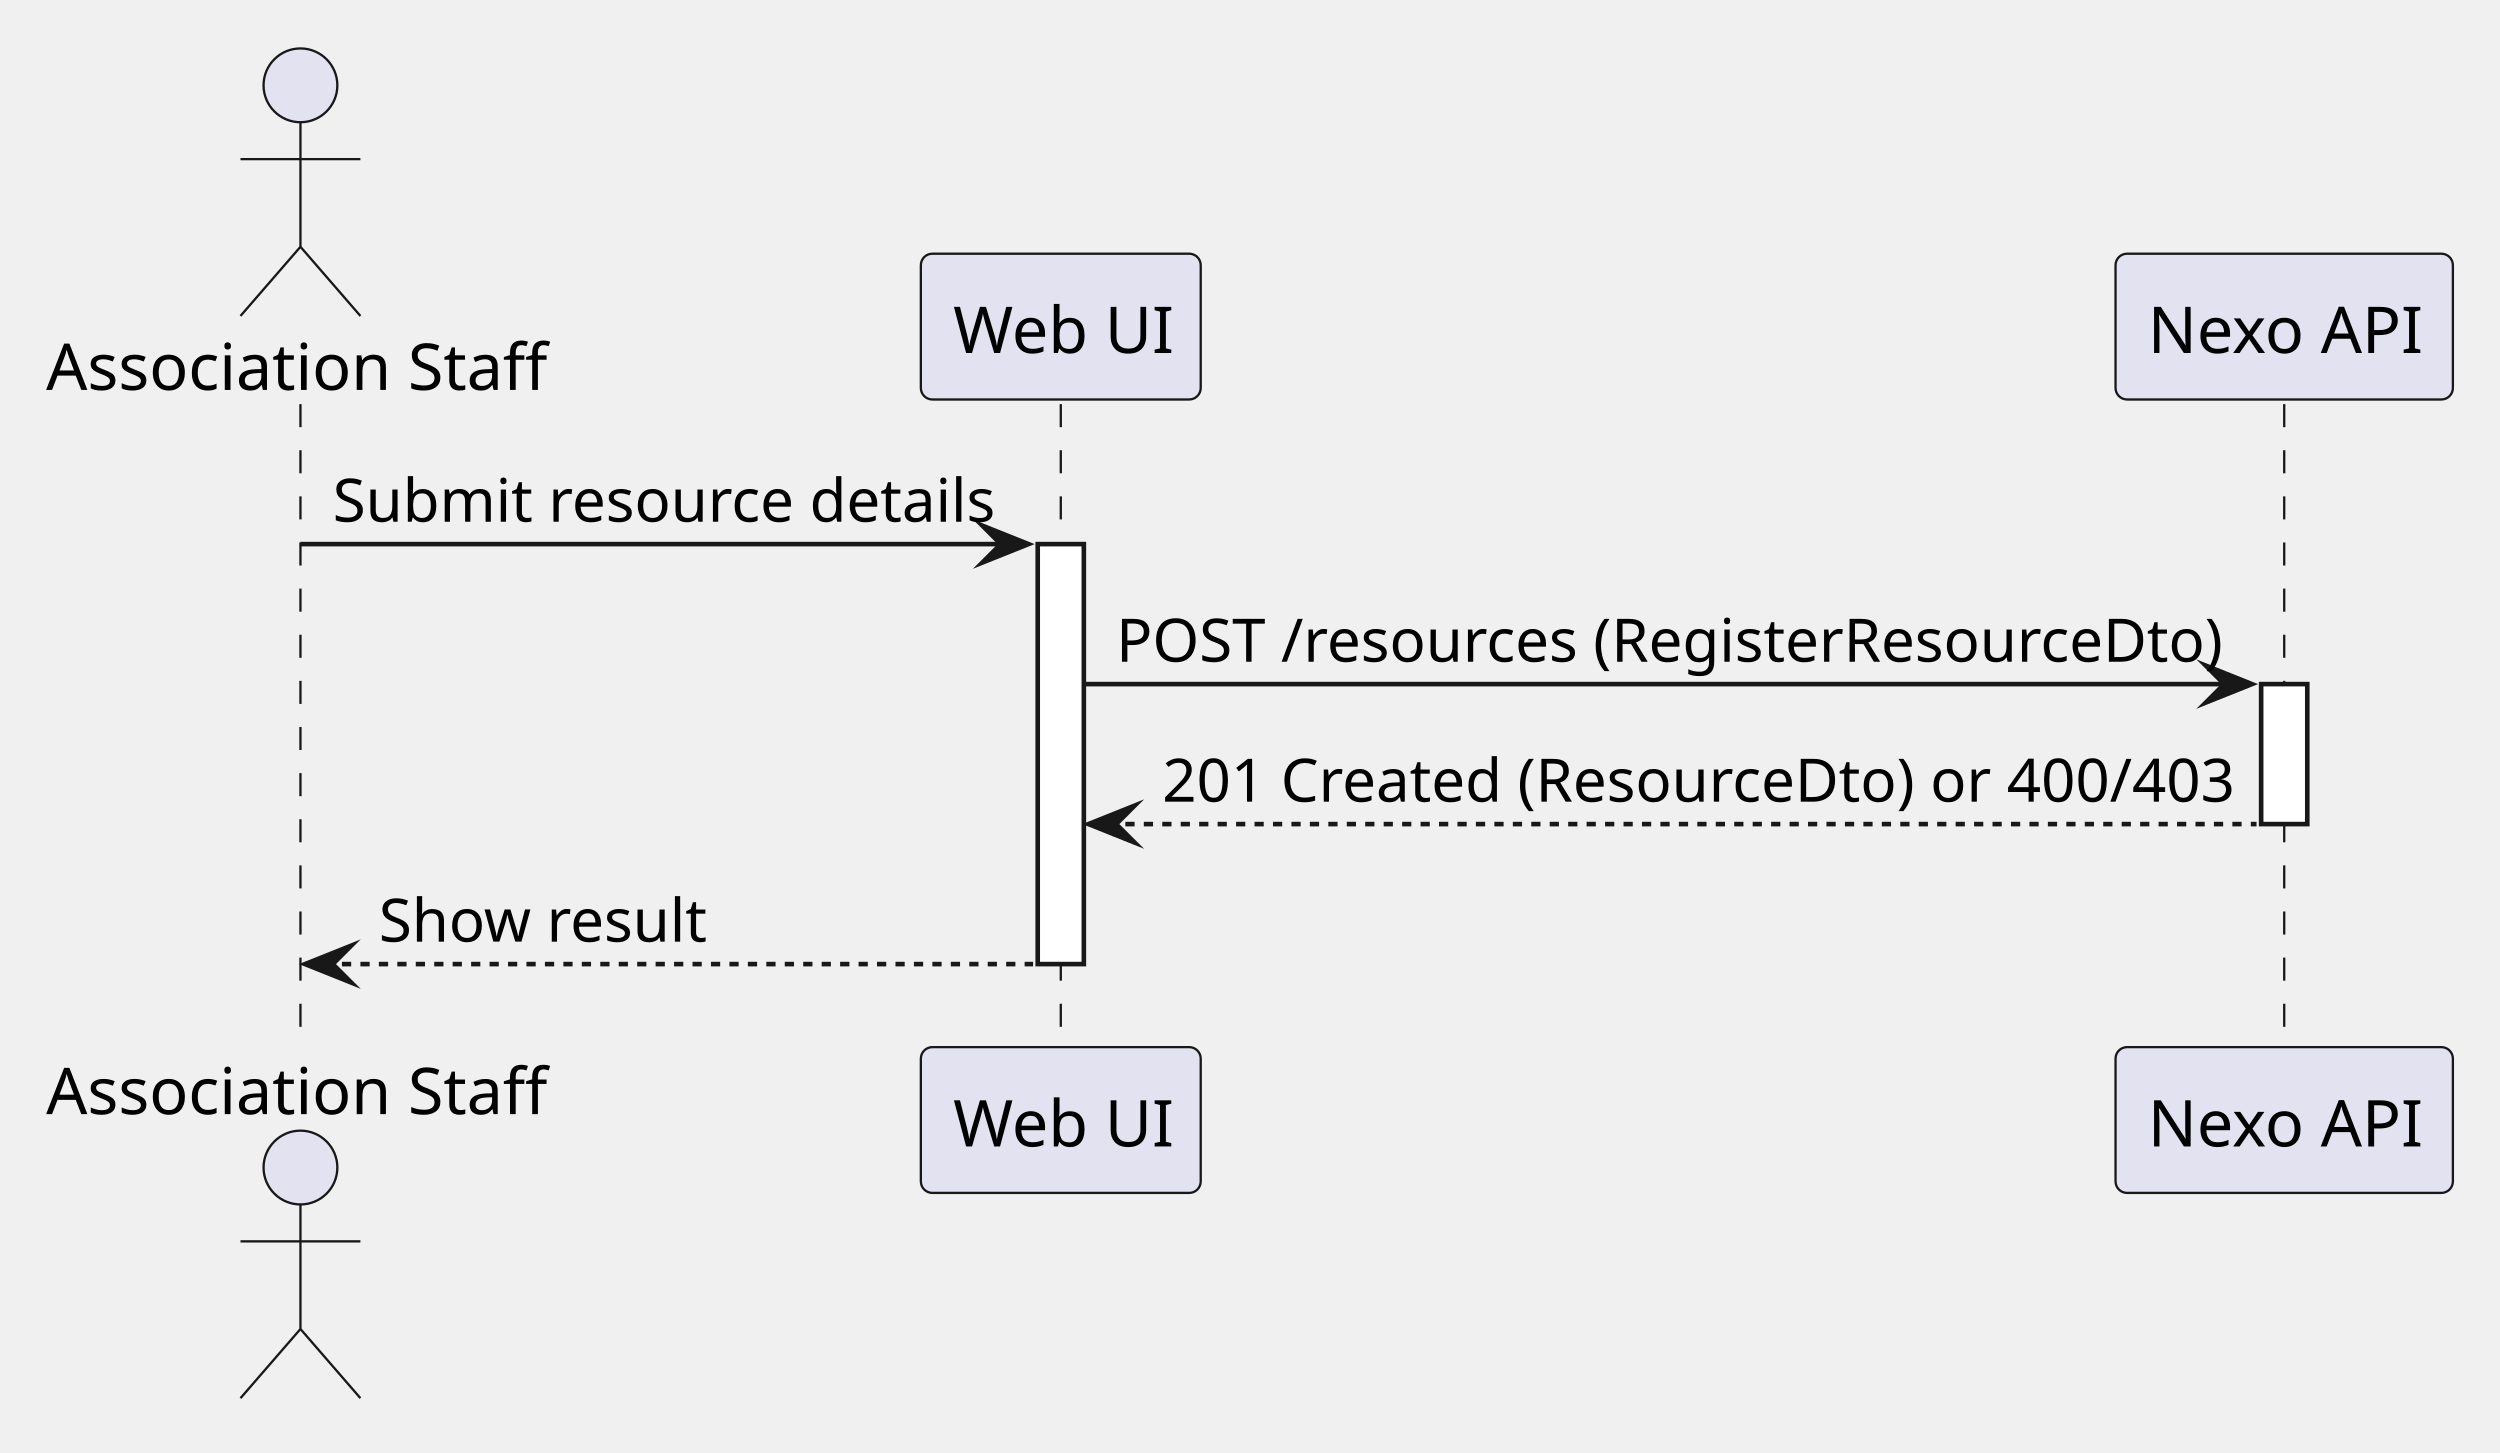
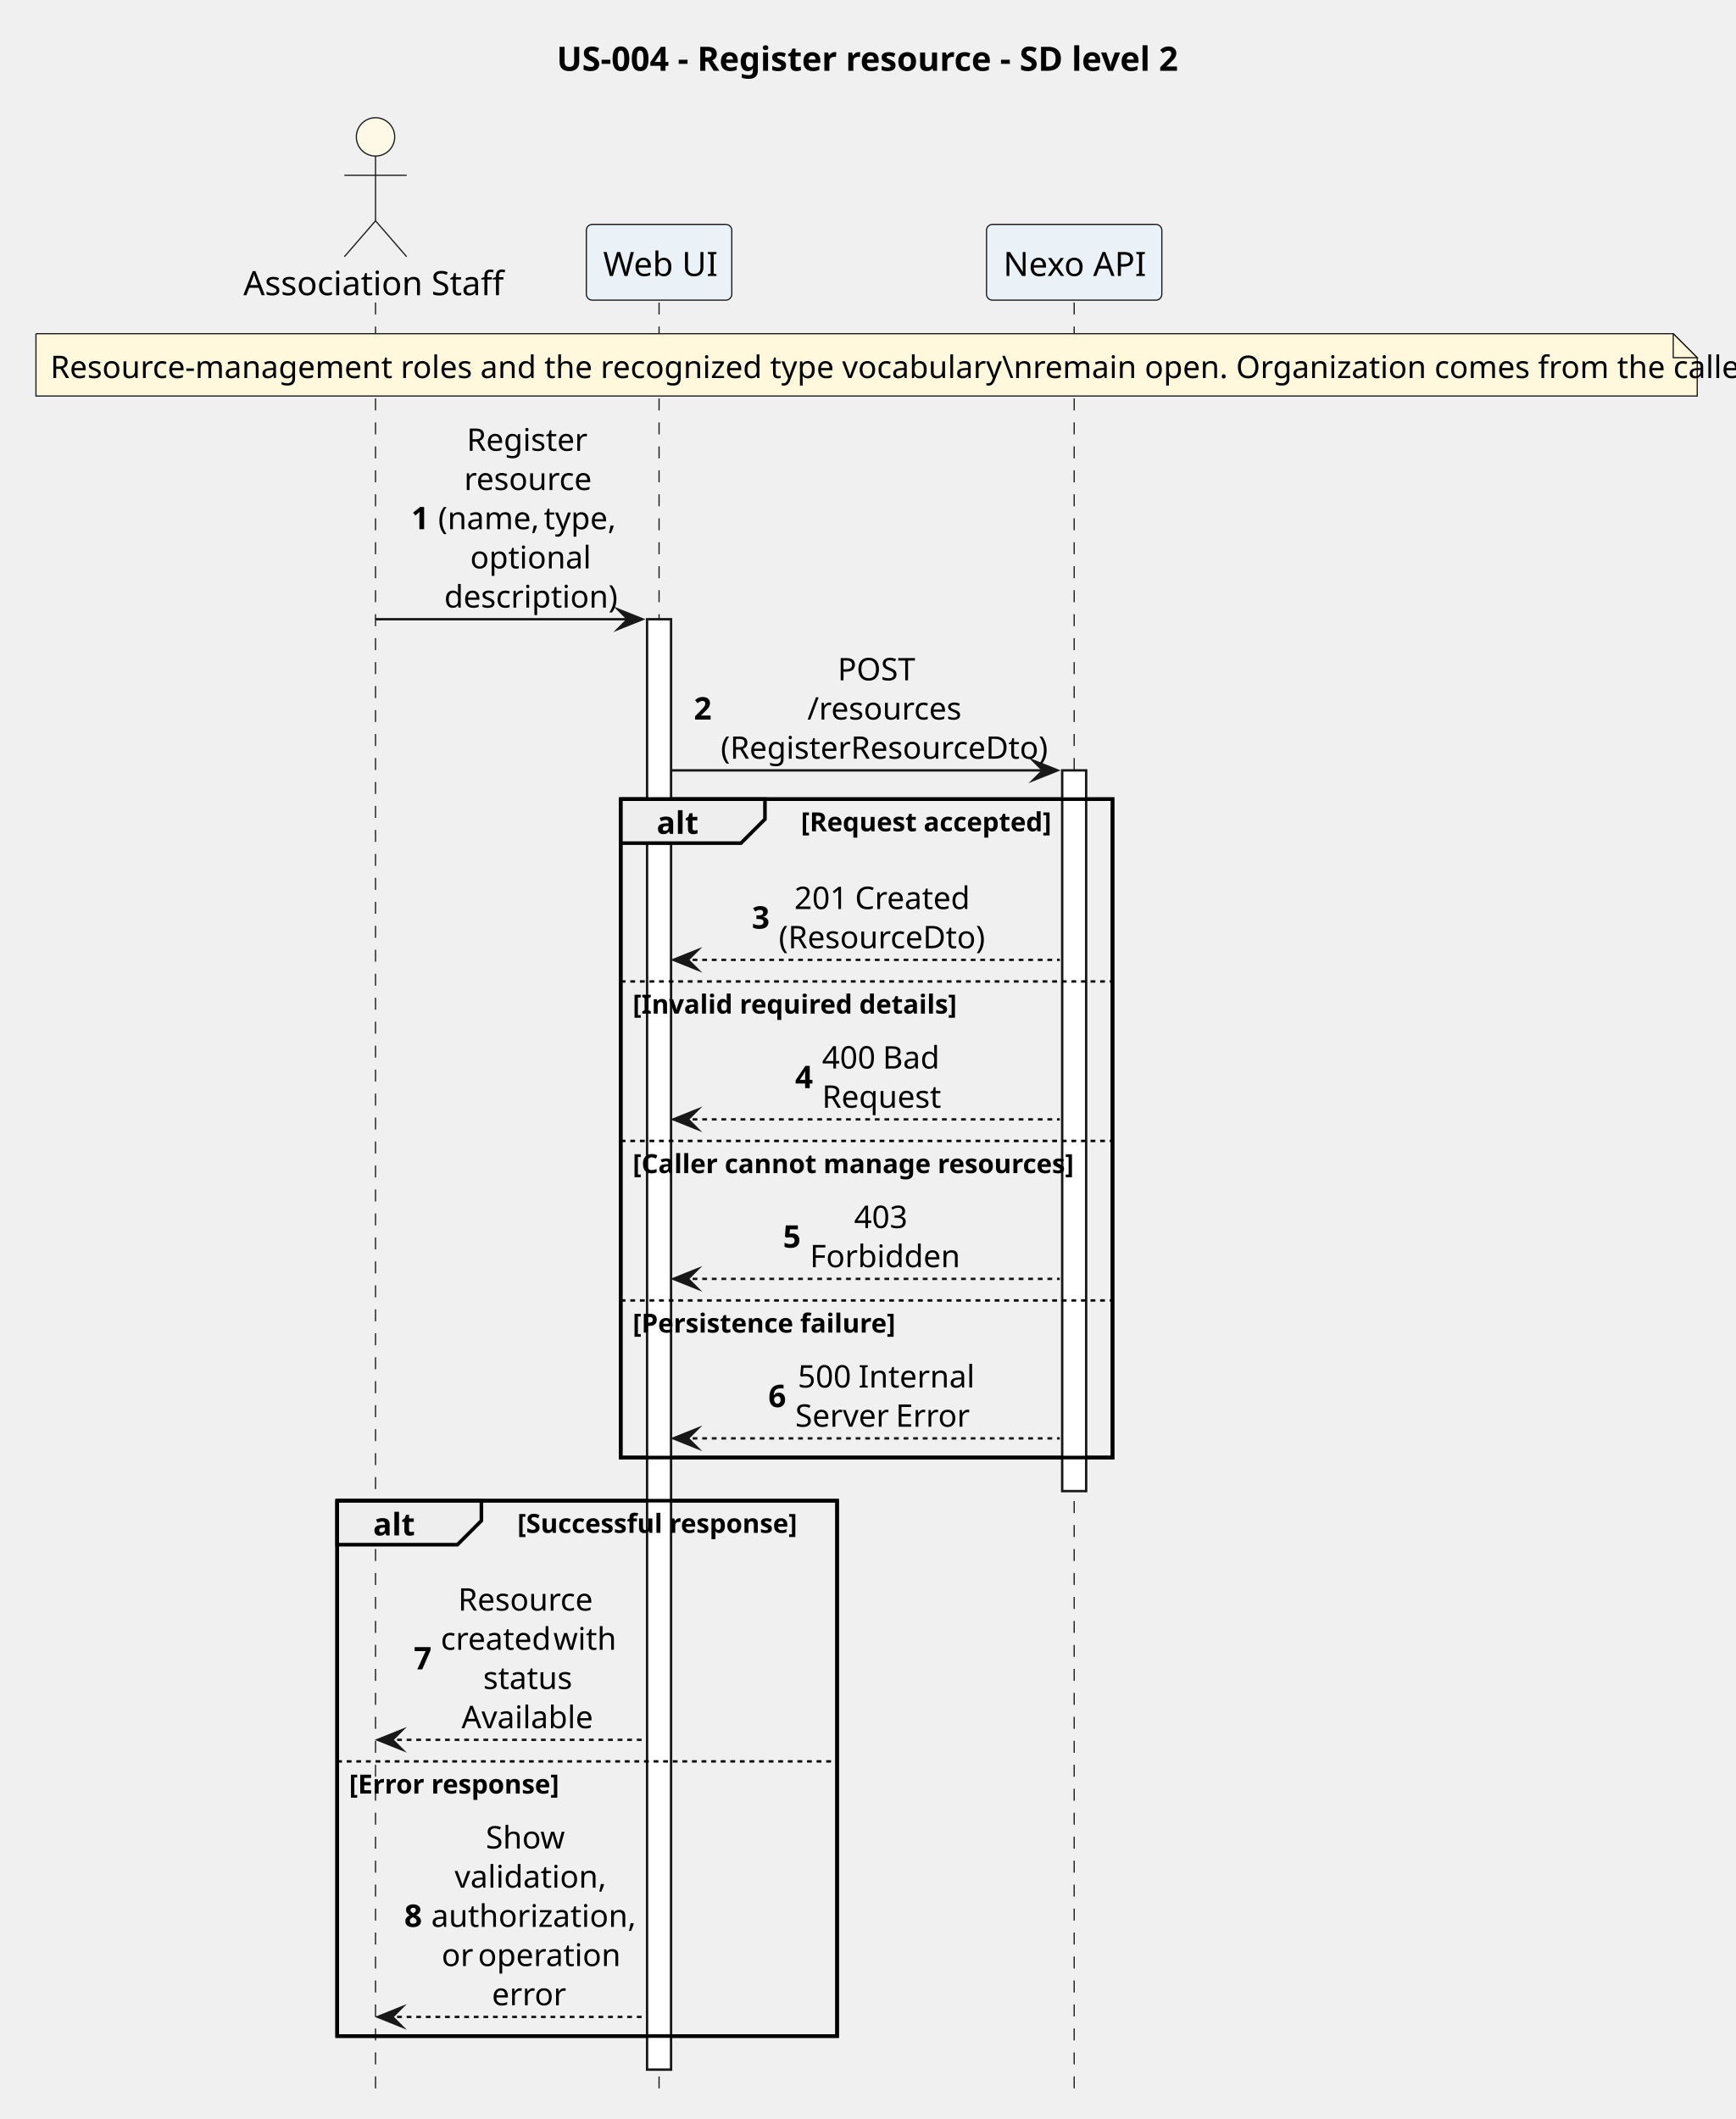
- <svg xmlns="http://www.w3.org/2000/svg" version="1.1" data-diagram-type="SEQUENCE" style="width:542px;height:315px;background:#FFFFFF;" width="542px" height="315px" viewBox="0 0 542 315" zoomAndPan="magnify" preserveAspectRatio="none" contentStyleType="text/css">
+ <svg xmlns="http://www.w3.org/2000/svg" version="1.1" data-diagram-type="SEQUENCE" style="width:724px;height:884px;background:#FFFFFF;" width="724px" height="884px" viewBox="0 0 724 884" zoomAndPan="magnify" preserveAspectRatio="none" contentStyleType="text/css">
  <defs />
  <g font-family="sans-serif" lengthAdjust="spacing">
+     <g class="title" data-source-line="1">
+       <text x="232.231" y="29.533" fill="#000" font-size="14" textLength="257.558" font-weight="700">US-004 - Register resource - SD level 2</text>
+     </g>
+     <rect x="258.929" y="333.383" width="205.163" height="274.672" fill="none" style="stroke:#000;stroke-width:1.5;" />
+     <rect x="140.648" y="626.055" width="208.545" height="223.352" fill="none" style="stroke:#000;stroke-width:1.5;" />
    <g>
-       <rect x="61.638" y="87.609" width="8" height="139.406" fill="#000" fill-opacity="0" />
-       <line x1="65.138" y1="87.609" x2="65.138" y2="227.016" style="stroke:#181818;stroke-width:0.5;stroke-dasharray:5,5;" />
+       <rect x="153.148" y="126.219" width="8" height="747.188" fill="#000" fill-opacity="0" />
+       <line x1="156.648" y1="126.219" x2="156.648" y2="873.406" style="stroke:#181818;stroke-width:0.5;stroke-dasharray:5,5;" />
    </g>
    <g>
-       <rect x="226.478" y="87.609" width="8" height="139.406" fill="#000" fill-opacity="0" />
-       <line x1="229.978" y1="87.609" x2="229.978" y2="227.016" style="stroke:#181818;stroke-width:0.5;stroke-dasharray:5,5;" />
+       <rect x="271.429" y="126.219" width="8" height="747.188" fill="#000" fill-opacity="0" />
+       <line x1="274.929" y1="126.219" x2="274.929" y2="873.406" style="stroke:#181818;stroke-width:0.5;stroke-dasharray:5,5;" />
    </g>
    <g>
-       <rect x="224.978" y="117.961" width="10" height="91.055" fill="#FFF" style="stroke:#181818;stroke-width:1;" />
+       <rect x="269.929" y="258.328" width="10" height="605.078" fill="#FFF" style="stroke:#181818;stroke-width:1;" />
    </g>
    <g>
-       <rect x="491.718" y="87.609" width="8" height="139.406" fill="#000" fill-opacity="0" />
-       <line x1="495.218" y1="87.609" x2="495.218" y2="227.016" style="stroke:#181818;stroke-width:0.5;stroke-dasharray:5,5;" />
+       <rect x="444.591" y="126.219" width="8" height="747.188" fill="#000" fill-opacity="0" />
+       <line x1="448.091" y1="126.219" x2="448.091" y2="873.406" style="stroke:#181818;stroke-width:0.5;stroke-dasharray:5,5;" />
    </g>
    <g>
-       <rect x="490.218" y="148.313" width="10" height="30.352" fill="#FFF" style="stroke:#181818;stroke-width:1;" />
+       <rect x="443.091" y="321.383" width="10" height="300.672" fill="#FFF" style="stroke:#181818;stroke-width:1;" />
    </g>
-     <text x="10" y="84.533" fill="#000" font-size="14" textLength="104.275">Association Staff</text>
-     <ellipse cx="65.138" cy="18.5" rx="8" ry="8" fill="#E2E2F0" style="stroke:#181818;stroke-width:0.5;" />
-     <path d="M65.138,26.5 L65.138,53.5 M52.138,34.5 L78.138,34.5 M65.138,53.5 L52.138,68.5 M65.138,53.5 L78.138,68.5" style="stroke:#181818;stroke-width:0.5;" fill="none" />
-     <rect x="199.64" y="55" width="60.676" height="31.609" fill="#E2E2F0" style="stroke:#181818;stroke-width:0.5;" rx="2.5" ry="2.5" />
-     <text x="206.64" y="76.533" fill="#000" font-size="14" textLength="46.676">Web UI</text>
-     <rect x="458.649" y="55" width="73.138" height="31.609" fill="#E2E2F0" style="stroke:#181818;stroke-width:0.5;" rx="2.5" ry="2.5" />
-     <text x="465.649" y="76.533" fill="#000" font-size="14" textLength="59.138">Nexo API</text>
-     <text x="10" y="241.549" fill="#000" font-size="14" textLength="104.275">Association Staff</text>
-     <ellipse cx="65.138" cy="253.125" rx="8" ry="8" fill="#E2E2F0" style="stroke:#181818;stroke-width:0.5;" />
-     <path d="M65.138,261.125 L65.138,288.125 M52.138,269.125 L78.138,269.125 M65.138,288.125 L52.138,303.125 M65.138,288.125 L78.138,303.125" style="stroke:#181818;stroke-width:0.5;" fill="none" />
-     <rect x="199.64" y="227.016" width="60.676" height="31.609" fill="#E2E2F0" style="stroke:#181818;stroke-width:0.5;" rx="2.5" ry="2.5" />
-     <text x="206.64" y="248.549" fill="#000" font-size="14" textLength="46.676">Web UI</text>
-     <rect x="458.649" y="227.016" width="73.138" height="31.609" fill="#E2E2F0" style="stroke:#181818;stroke-width:0.5;" rx="2.5" ry="2.5" />
-     <text x="465.649" y="248.549" fill="#000" font-size="14" textLength="59.138">Nexo API</text>
-     <polygon points="212.978,113.961,222.978,117.961,212.978,121.961,216.978,117.961" fill="#181818" style="stroke:#181818;stroke-width:1;stroke-linejoin:miter;stroke-miterlimit:10;" />
-     <line x1="65.138" y1="117.961" x2="218.978" y2="117.961" style="stroke:#181818;stroke-width:1;" />
-     <text x="72.138" y="113.104" fill="#000" font-size="13" textLength="135.84">Submit resource details</text>
-     <polygon points="478.218,144.313,488.218,148.313,478.218,152.313,482.218,148.313" fill="#181818" style="stroke:#181818;stroke-width:1;stroke-linejoin:miter;stroke-miterlimit:10;" />
-     <line x1="234.978" y1="148.313" x2="484.218" y2="148.313" style="stroke:#181818;stroke-width:1;" />
-     <text x="241.978" y="143.456" fill="#000" font-size="13" textLength="236.241">POST /resources (RegisterResourceDto)</text>
-     <polygon points="245.978,174.664,235.978,178.664,245.978,182.664,241.978,178.664" fill="#181818" style="stroke:#181818;stroke-width:1;stroke-linejoin:miter;stroke-miterlimit:10;" />
-     <line x1="239.978" y1="178.664" x2="489.218" y2="178.664" style="stroke:#181818;stroke-width:1;stroke-dasharray:2,2;" />
-     <text x="251.978" y="173.808" fill="#000" font-size="13" textLength="225.462">201 Created (ResourceDto) or 400/403</text>
-     <polygon points="76.138,205.016,66.138,209.016,76.138,213.016,72.138,209.016" fill="#181818" style="stroke:#181818;stroke-width:1;stroke-linejoin:miter;stroke-miterlimit:10;" />
-     <line x1="70.138" y1="209.016" x2="223.978" y2="209.016" style="stroke:#181818;stroke-width:1;stroke-dasharray:2,2;" />
-     <text x="82.138" y="204.159" fill="#000" font-size="13" textLength="67.92">Show result</text>
+     <text x="101.51" y="123.143" fill="#000" font-size="14" textLength="104.275">Association Staff</text>
+     <ellipse cx="156.648" cy="57.109" rx="8" ry="8" fill="#FEF9E7" style="stroke:#181818;stroke-width:0.5;" />
+     <path d="M156.648,65.109 L156.648,92.109 M143.648,73.109 L169.648,73.109 M156.648,92.109 L143.648,107.109 M156.648,92.109 L169.648,107.109" style="stroke:#181818;stroke-width:0.5;" fill="none" />
+     <rect x="244.591" y="93.609" width="60.676" height="31.609" fill="#EAF2F8" style="stroke:#181818;stroke-width:0.5;" rx="2.5" ry="2.5" />
+     <text x="251.591" y="115.143" fill="#000" font-size="14" textLength="46.676">Web UI</text>
+     <rect x="411.522" y="93.609" width="73.138" height="31.609" fill="#EAF2F8" style="stroke:#181818;stroke-width:0.5;" rx="2.5" ry="2.5" />
+     <text x="418.522" y="115.143" fill="#000" font-size="14" textLength="59.138">Nexo API</text>
+     <path d="M15,139.219 L15,165.219 L708,165.219 L708,149.219 L698,139.219 L15,139.219" style="stroke:#181818;stroke-width:0.5;" fill="#FFF8DC" />
+     <path d="M698,139.219 L698,149.219 L708,149.219 L698,139.219" style="stroke:#181818;stroke-width:0.5;" fill="#FFF8DC" />
+     <text x="21" y="157.714" fill="#000" font-size="13" textLength="672.02">Resource-management roles and the recognized type vocabulary\nremain open. Organization comes from the caller.</text>
+     <polygon points="257.929,254.328,267.929,258.328,257.929,262.328,261.929,258.328" fill="#181818" style="stroke:#181818;stroke-width:1;stroke-linejoin:miter;stroke-miterlimit:10;" />
+     <line x1="156.648" y1="258.328" x2="263.929" y2="258.328" style="stroke:#181818;stroke-width:1;" />
+     <text x="171.546" y="220.769" fill="#000" font-size="13" font-weight="700">1</text>
+     <text x="194.7" y="188.065" fill="#000" font-size="13" textLength="48.407">Register</text>
+     <text x="193.614" y="204.417" fill="#000" font-size="13" textLength="50.578">resource</text>
+     <text x="182.776" y="220.769" fill="#000" font-size="13" textLength="40.46">(name,</text>
+     <text x="223.236" y="220.769" fill="#000" font-size="13"> </text>
+     <text x="226.847" y="220.769" fill="#000" font-size="13" textLength="28.184">type,</text>
+     <text x="196.134" y="237.12" fill="#000" font-size="13" textLength="45.538">optional</text>
+     <text x="185.305" y="253.472" fill="#000" font-size="13" textLength="67.196">description)</text>
+     <polygon points="431.091,317.383,441.091,321.383,431.091,325.383,435.091,321.383" fill="#181818" style="stroke:#181818;stroke-width:1;stroke-linejoin:miter;stroke-miterlimit:10;" />
+     <line x1="279.929" y1="321.383" x2="437.091" y2="321.383" style="stroke:#181818;stroke-width:1;" />
+     <text x="289.429" y="300.175" fill="#000" font-size="13" font-weight="700">2</text>
+     <text x="349.428" y="283.823" fill="#000" font-size="13" textLength="35.395">POST</text>
+     <text x="336.78" y="300.175" fill="#000" font-size="13" textLength="60.69">/resources</text>
+     <text x="300.659" y="316.526" fill="#000" font-size="13" textLength="132.933">(RegisterResourceDto)</text>
+     <path d="M258.929,333.383 L319.1,333.383 L319.1,341.734 L309.1,351.734 L258.929,351.734 L258.929,333.383" style="stroke:#000;stroke-width:1.5;" fill="#EEE" />
+     <rect x="258.929" y="333.383" width="205.163" height="274.672" fill="none" style="stroke:#000;stroke-width:1.5;" />
+     <text x="273.929" y="347.878" fill="#000" font-size="13" textLength="15.171" font-weight="700">alt</text>
+     <text x="334.1" y="346.802" fill="#000" font-size="11" textLength="101.471" font-weight="700">[Request accepted]</text>
+     <polygon points="290.929,396.438,280.929,400.438,290.929,404.438,286.929,400.438" fill="#181818" style="stroke:#181818;stroke-width:1;stroke-linejoin:miter;stroke-miterlimit:10;" />
+     <line x1="284.929" y1="400.438" x2="442.091" y2="400.438" style="stroke:#181818;stroke-width:1;stroke-dasharray:2,2;" />
+     <text x="313.632" y="387.405" fill="#000" font-size="13" font-weight="700">3</text>
+     <text x="331.35" y="379.229" fill="#000" font-size="13" textLength="21.69">201</text>
+     <text x="353.04" y="379.229" fill="#000" font-size="13"> </text>
+     <text x="356.651" y="379.229" fill="#000" font-size="13" textLength="46.249">Created</text>
+     <text x="324.862" y="395.581" fill="#000" font-size="13" textLength="84.525">(ResourceDto)</text>
+     <line x1="258.929" y1="409.438" x2="464.091" y2="409.438" style="stroke:#000;stroke-width:1;stroke-dasharray:2,2;" />
+     <text x="263.929" y="422.856" fill="#000" font-size="11" textLength="127.139" font-weight="700">[Invalid required details]</text>
+     <polygon points="290.929,462.977,280.929,466.977,290.929,470.977,286.929,466.977" fill="#181818" style="stroke:#181818;stroke-width:1;stroke-linejoin:miter;stroke-miterlimit:10;" />
+     <line x1="284.929" y1="466.977" x2="442.091" y2="466.977" style="stroke:#181818;stroke-width:1;stroke-dasharray:2,2;" />
+     <text x="331.679" y="453.944" fill="#000" font-size="13" font-weight="700">4</text>
+     <text x="342.909" y="445.769" fill="#000" font-size="13" textLength="21.69">400</text>
+     <text x="364.599" y="445.769" fill="#000" font-size="13"> </text>
+     <text x="368.21" y="445.769" fill="#000" font-size="13" textLength="23.131">Bad</text>
+     <text x="342.915" y="462.12" fill="#000" font-size="13" textLength="48.42">Request</text>
+     <line x1="258.929" y1="475.977" x2="464.091" y2="475.977" style="stroke:#000;stroke-width:1;stroke-dasharray:2,2;" />
+     <text x="263.929" y="489.396" fill="#000" font-size="11" textLength="177.284" font-weight="700">[Caller cannot manage resources]</text>
+     <polygon points="290.929,529.516,280.929,533.516,290.929,537.516,286.929,533.516" fill="#181818" style="stroke:#181818;stroke-width:1;stroke-linejoin:miter;stroke-miterlimit:10;" />
+     <line x1="284.929" y1="533.516" x2="442.091" y2="533.516" style="stroke:#181818;stroke-width:1;stroke-dasharray:2,2;" />
+     <text x="326.626" y="520.483" fill="#000" font-size="13" font-weight="700">5</text>
+     <text x="356.28" y="512.308" fill="#000" font-size="13" textLength="21.69">403</text>
+     <text x="337.856" y="528.659" fill="#000" font-size="13" textLength="58.538">Forbidden</text>
+     <line x1="258.929" y1="542.516" x2="464.091" y2="542.516" style="stroke:#000;stroke-width:1;stroke-dasharray:2,2;" />
+     <text x="263.929" y="555.935" fill="#000" font-size="11" textLength="105.155" font-weight="700">[Persistence failure]</text>
+     <polygon points="290.929,596.055,280.929,600.055,290.929,604.055,286.929,600.055" fill="#181818" style="stroke:#181818;stroke-width:1;stroke-linejoin:miter;stroke-miterlimit:10;" />
+     <line x1="284.929" y1="600.055" x2="442.091" y2="600.055" style="stroke:#181818;stroke-width:1;stroke-dasharray:2,2;" />
+     <text x="320.5" y="587.022" fill="#000" font-size="13" font-weight="700">6</text>
+     <text x="332.794" y="578.847" fill="#000" font-size="13" textLength="21.69">500</text>
+     <text x="354.484" y="578.847" fill="#000" font-size="13"> </text>
+     <text x="358.095" y="578.847" fill="#000" font-size="13" textLength="43.361">Internal</text>
+     <text x="331.73" y="595.198" fill="#000" font-size="13" textLength="38.289">Server</text>
+     <text x="370.02" y="595.198" fill="#000" font-size="13"> </text>
+     <text x="373.631" y="595.198" fill="#000" font-size="13" textLength="28.888">Error</text>
+     <path d="M140.648,626.055 L200.819,626.055 L200.819,634.406 L190.819,644.406 L140.648,644.406 L140.648,626.055" style="stroke:#000;stroke-width:1.5;" fill="#EEE" />
+     <rect x="140.648" y="626.055" width="208.545" height="223.352" fill="none" style="stroke:#000;stroke-width:1.5;" />
+     <text x="155.648" y="640.55" fill="#000" font-size="13" textLength="15.171" font-weight="700">alt</text>
+     <text x="215.819" y="639.474" fill="#000" font-size="11" textLength="117.375" font-weight="700">[Successful response]</text>
+     <polygon points="167.648,721.813,157.648,725.813,167.648,729.813,163.648,725.813" fill="#181818" style="stroke:#181818;stroke-width:1;stroke-linejoin:miter;stroke-miterlimit:10;" />
+     <line x1="161.648" y1="725.813" x2="268.929" y2="725.813" style="stroke:#181818;stroke-width:1;stroke-dasharray:2,2;" />
+     <text x="172.628" y="696.429" fill="#000" font-size="13" font-weight="700">7</text>
+     <text x="191.085" y="671.901" fill="#000" font-size="13" textLength="55.637">Resource</text>
+     <text x="183.858" y="688.253" fill="#000" font-size="13" textLength="43.361">created</text>
+     <text x="227.219" y="688.253" fill="#000" font-size="13"> </text>
+     <text x="230.831" y="688.253" fill="#000" font-size="13" textLength="23.118">with</text>
+     <text x="201.562" y="704.604" fill="#000" font-size="13" textLength="34.684">status</text>
+     <text x="192.526" y="720.956" fill="#000" font-size="13" textLength="52.755">Available</text>
+     <line x1="140.648" y1="734.813" x2="349.193" y2="734.813" style="stroke:#000;stroke-width:1;stroke-dasharray:2,2;" />
+     <text x="145.648" y="748.231" fill="#000" font-size="11" textLength="86.19" font-weight="700">[Error response]</text>
+     <polygon points="167.648,837.406,157.648,841.406,167.648,845.406,163.648,841.406" fill="#181818" style="stroke:#181818;stroke-width:1;stroke-linejoin:miter;stroke-miterlimit:10;" />
+     <line x1="161.648" y1="841.406" x2="268.929" y2="841.406" style="stroke:#181818;stroke-width:1;stroke-dasharray:2,2;" />
+     <text x="168.648" y="803.847" fill="#000" font-size="13" font-weight="700">8</text>
+     <text x="202.644" y="771.144" fill="#000" font-size="13" textLength="32.519">Show</text>
+     <text x="189.634" y="787.495" fill="#000" font-size="13" textLength="58.538">validation,</text>
+     <text x="179.878" y="803.847" fill="#000" font-size="13" textLength="78.051">authorization,</text>
+     <text x="184.213" y="820.198" fill="#000" font-size="13" textLength="11.559">or</text>
+     <text x="195.772" y="820.198" fill="#000" font-size="13"> </text>
+     <text x="199.384" y="820.198" fill="#000" font-size="13" textLength="54.209">operation</text>
+     <text x="205.18" y="836.55" fill="#000" font-size="13" textLength="27.447">error</text>
  </g>
</svg>
